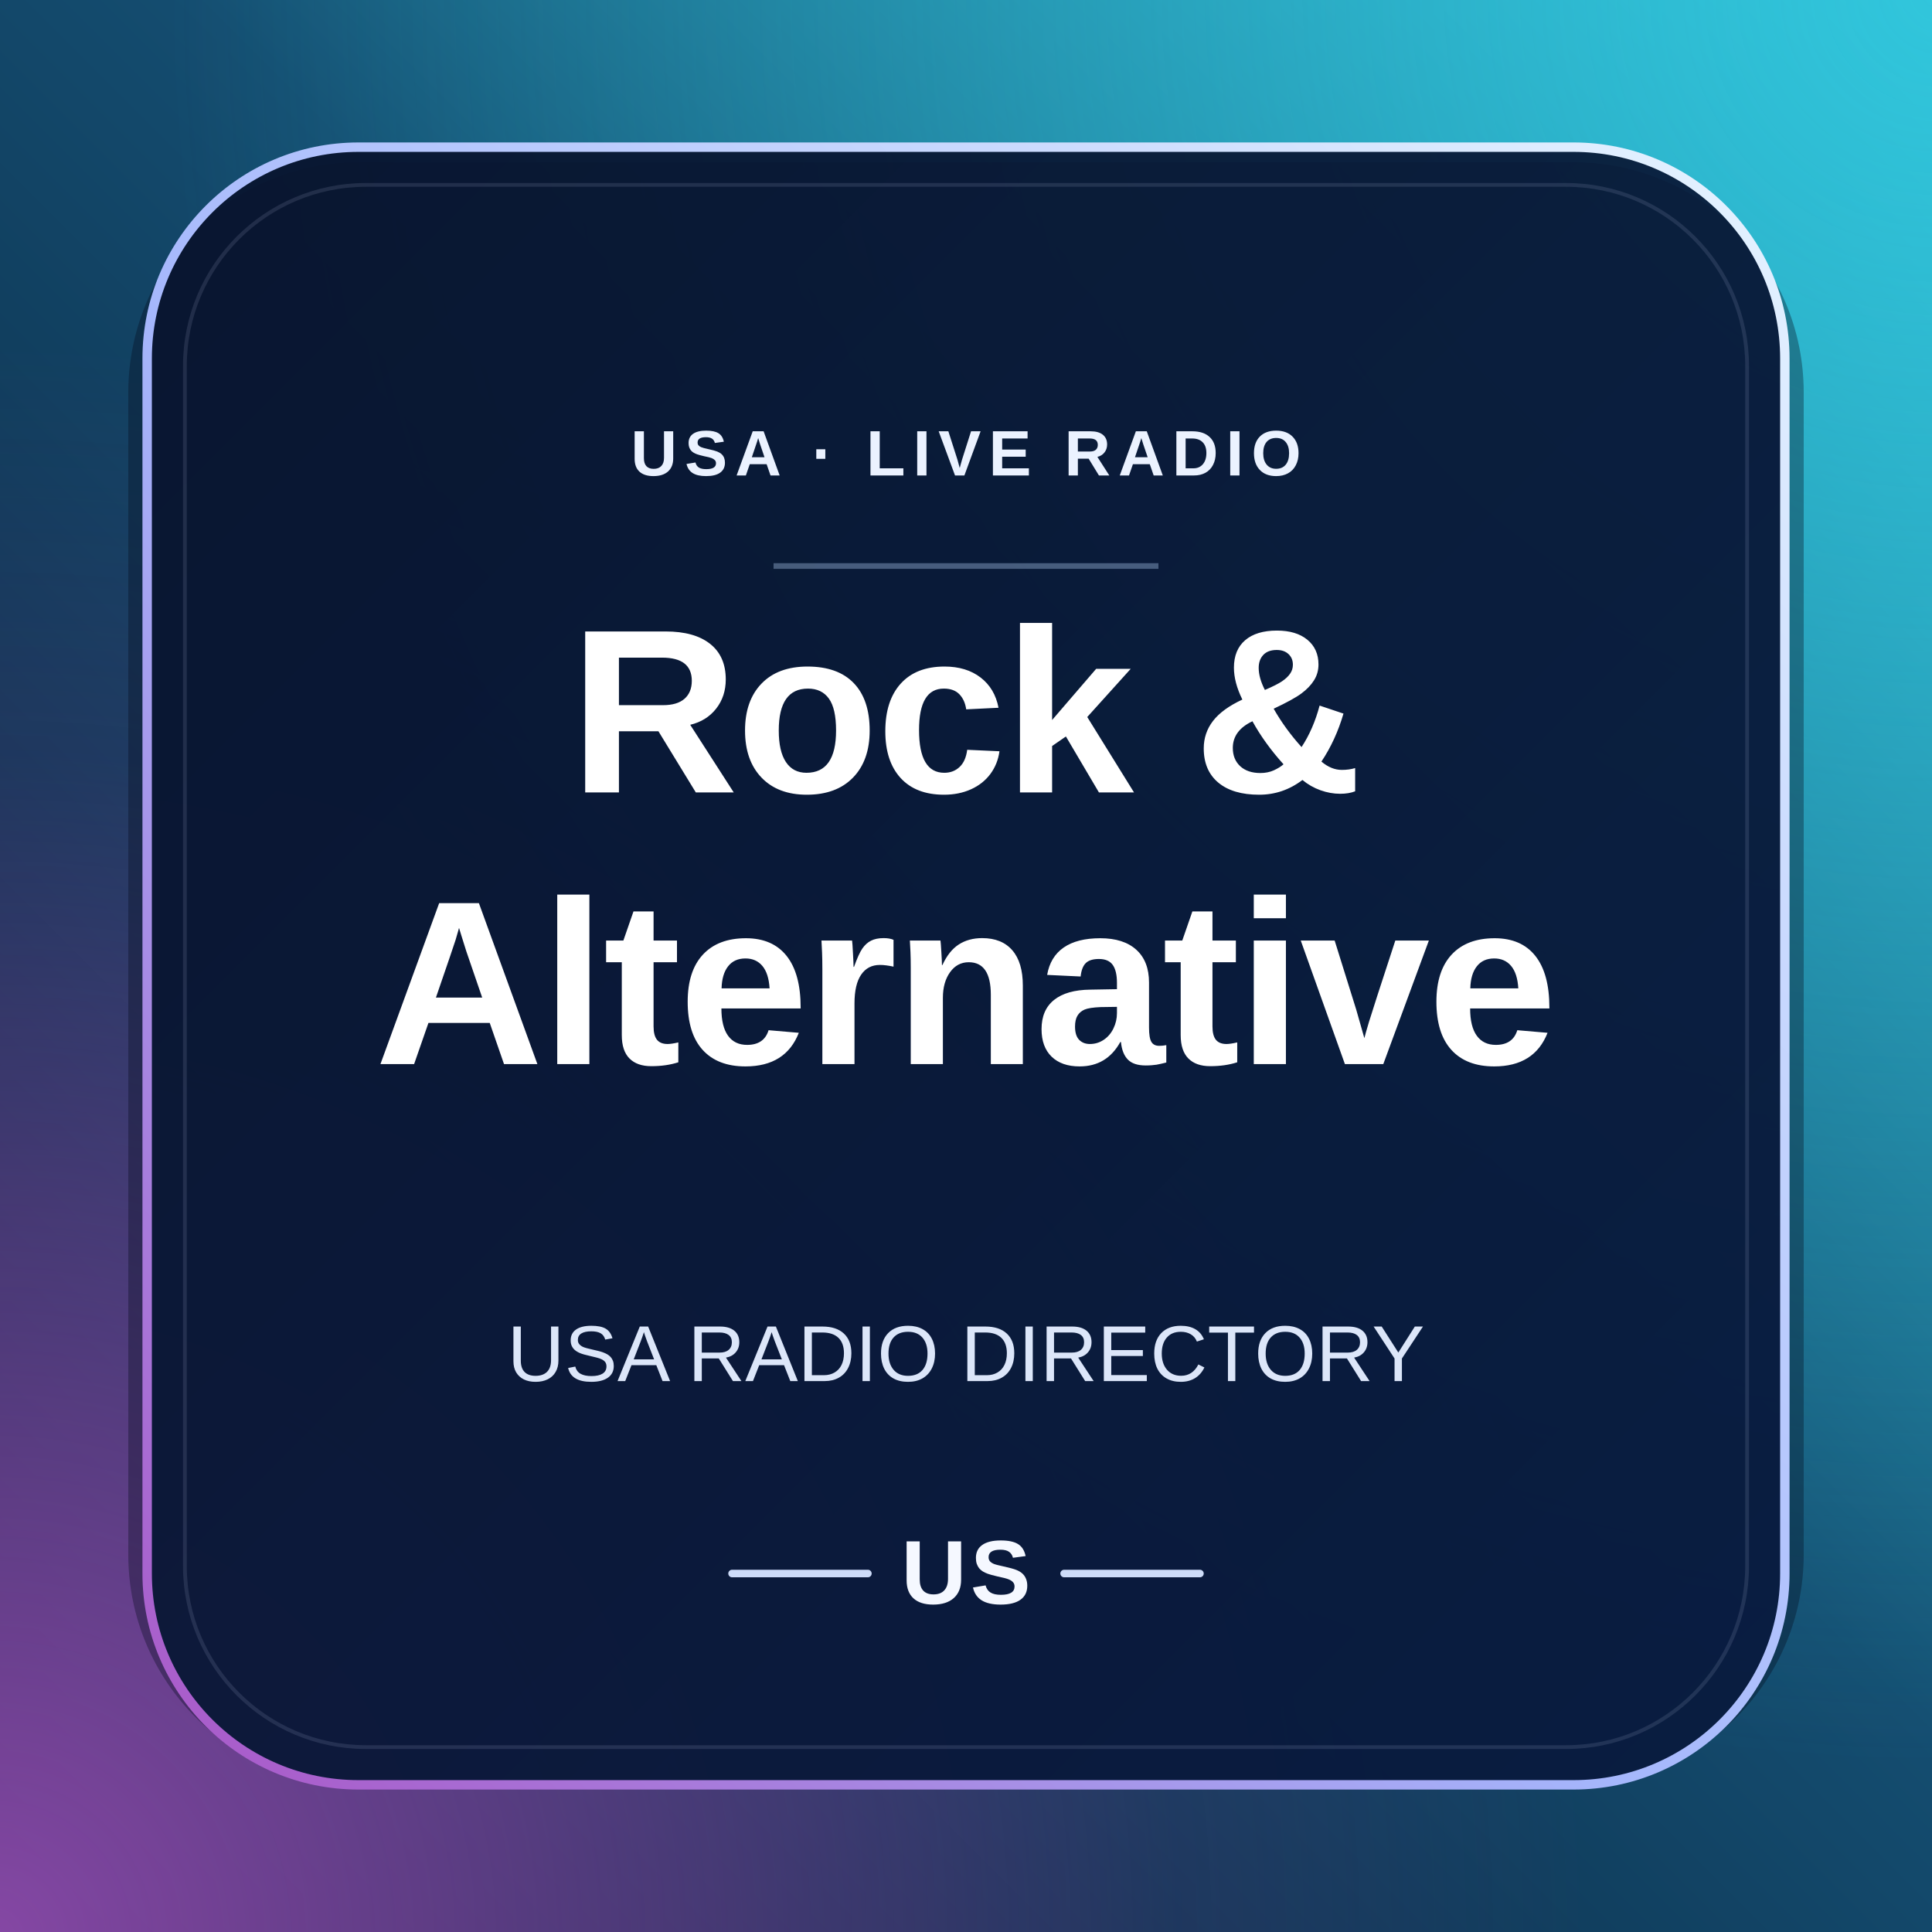
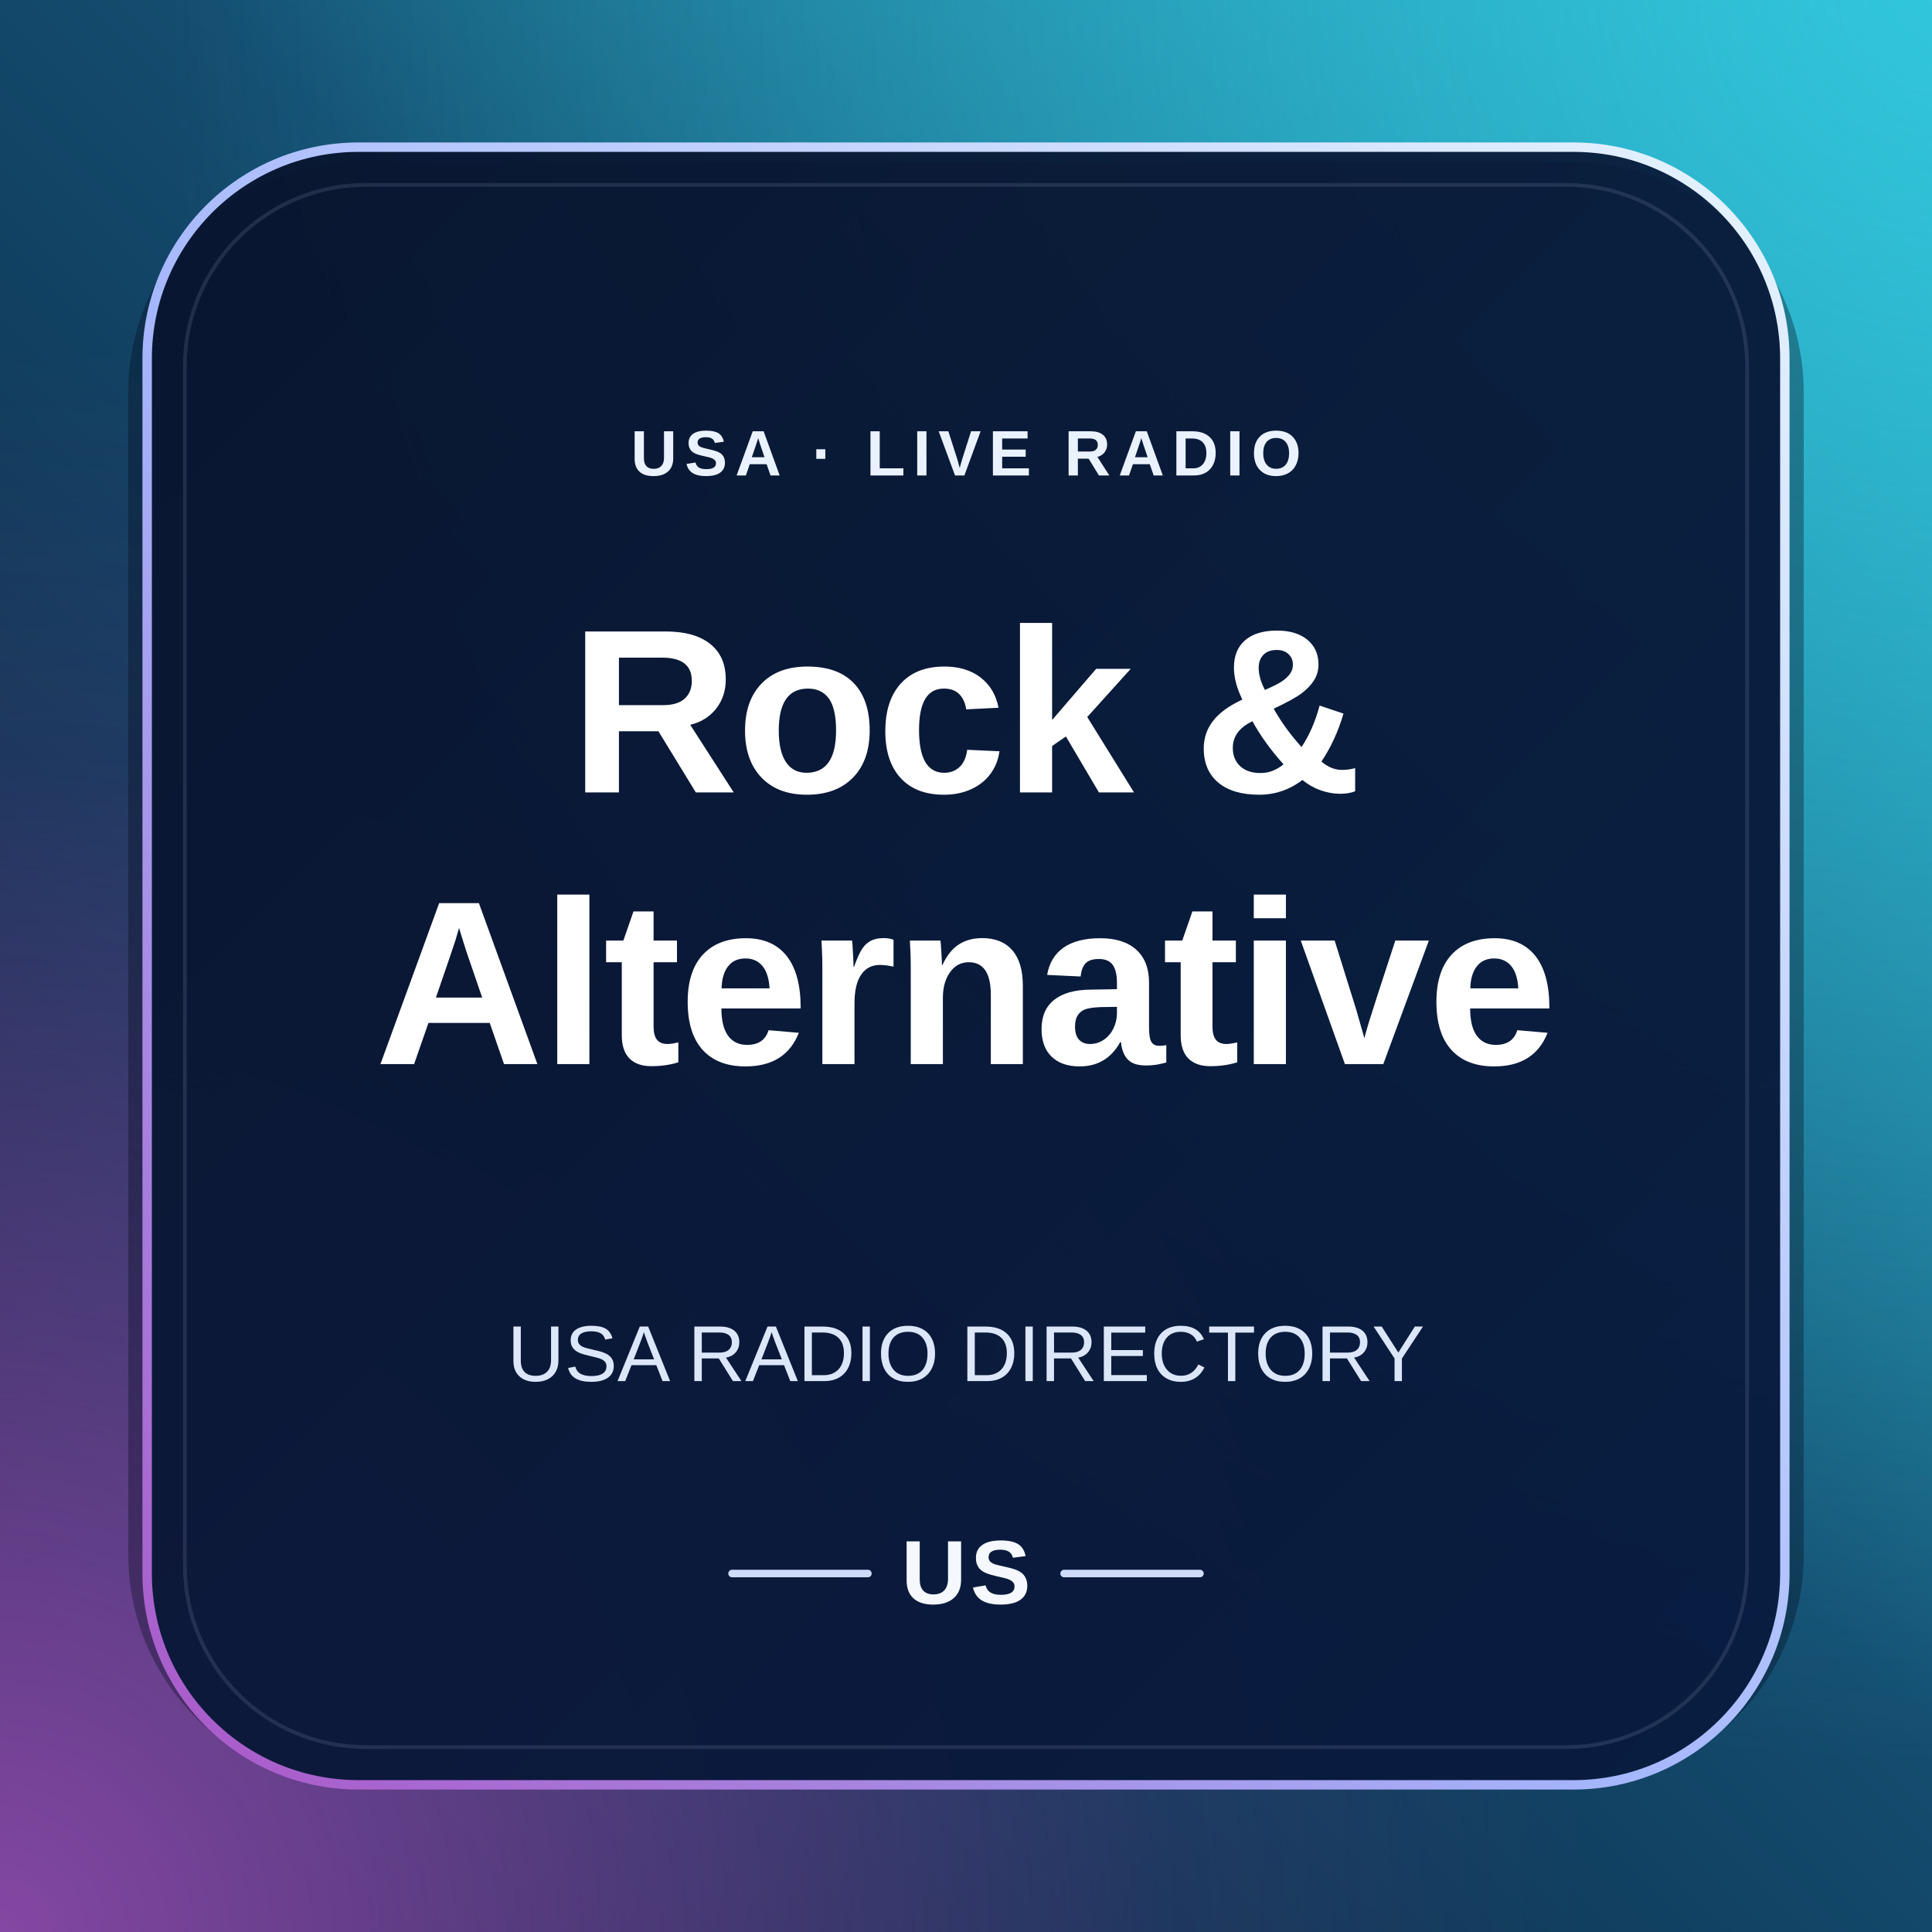
<svg xmlns="http://www.w3.org/2000/svg" width="1254" height="1254" viewBox="0 0 512 512" role="img" aria-label="Rock &amp; Alternative radio cover">
  <defs>
    <linearGradient id="background" x1="0" y1="1" x2="1" y2="0">
      <stop offset="0" stop-color="#07142b" />
      <stop offset=".55" stop-color="#144d70" />
      <stop offset="1" stop-color="#31c6dc" />
    </linearGradient>
    <radialGradient id="leftGlow" cx="0" cy="1" r=".82">
      <stop offset="0" stop-color="#a956c7" stop-opacity=".78" />
      <stop offset=".74" stop-color="#a956c7" stop-opacity=".11" />
      <stop offset="1" stop-color="#a956c7" stop-opacity="0" />
    </radialGradient>
    <radialGradient id="rightGlow" cx="1" cy="0" r=".91">
      <stop offset="0" stop-color="#31c6dc" stop-opacity=".64" />
      <stop offset="1" stop-color="#31c6dc" stop-opacity="0" />
    </radialGradient>
    <linearGradient id="rim" x1="0" y1="1" x2="1" y2="0">
      <stop offset="0" stop-color="#a956c7" />
      <stop offset=".45" stop-color="#a5b7fc" />
      <stop offset="1" stop-color="#e6f4ff" />
    </linearGradient>
    <linearGradient id="pane" x1="0" y1="0" x2="1" y2="1">
      <stop offset="0" stop-color="#09142e" stop-opacity=".94" />
      <stop offset="1" stop-color="#091b40" stop-opacity=".92" />
    </linearGradient>
  </defs>
  <rect width="512" height="512" fill="url(#background)" />
  <rect width="512" height="512" fill="url(#leftGlow)" />
  <rect width="512" height="512" fill="url(#rightGlow)" />
  <rect x="34" y="43" width="444" height="430" rx="61" fill="#040819" opacity=".34" />
  <rect x="39" y="39" width="434" height="434" rx="56" fill="url(#pane)" stroke="url(#rim)" stroke-width="2.5" />
  <rect x="49" y="49" width="414" height="414" rx="48" fill="none" stroke="#d0deff" stroke-opacity=".12" />
  <text x="256" y="126" text-anchor="middle" font-family="Arial,Helvetica,sans-serif" font-size="17" font-weight="700" letter-spacing="2.0" fill="#ebf2ff">USA · LIVE RADIO</text>
-   <path d="M205 150H307" fill="none" stroke="#adc9ee" stroke-opacity=".38" stroke-width="1.5" />
  <text x="256" y="210" text-anchor="middle" font-family="Arial,Helvetica,sans-serif" font-size="62" font-weight="750" letter-spacing="-0.7" fill="#ffffff">Rock &amp;</text>
  <text x="256" y="282" text-anchor="middle" font-family="Arial,Helvetica,sans-serif" font-size="62" font-weight="750" letter-spacing="-0.7" fill="#ffffff">Alternative</text>
  <text x="256" y="366" text-anchor="middle" font-family="Arial,Helvetica,sans-serif" font-size="21" font-weight="400" fill="#dce6f9">USA RADIO DIRECTORY</text>
  <path d="M194 417H230 M282 417H318" fill="none" stroke="#cedcf9" stroke-width="2" stroke-linecap="round" />
  <text x="256" y="425" text-anchor="middle" font-family="Arial,Helvetica,sans-serif" font-size="24" font-weight="700" letter-spacing="1" fill="#f5f8ff">US</text>
</svg>
